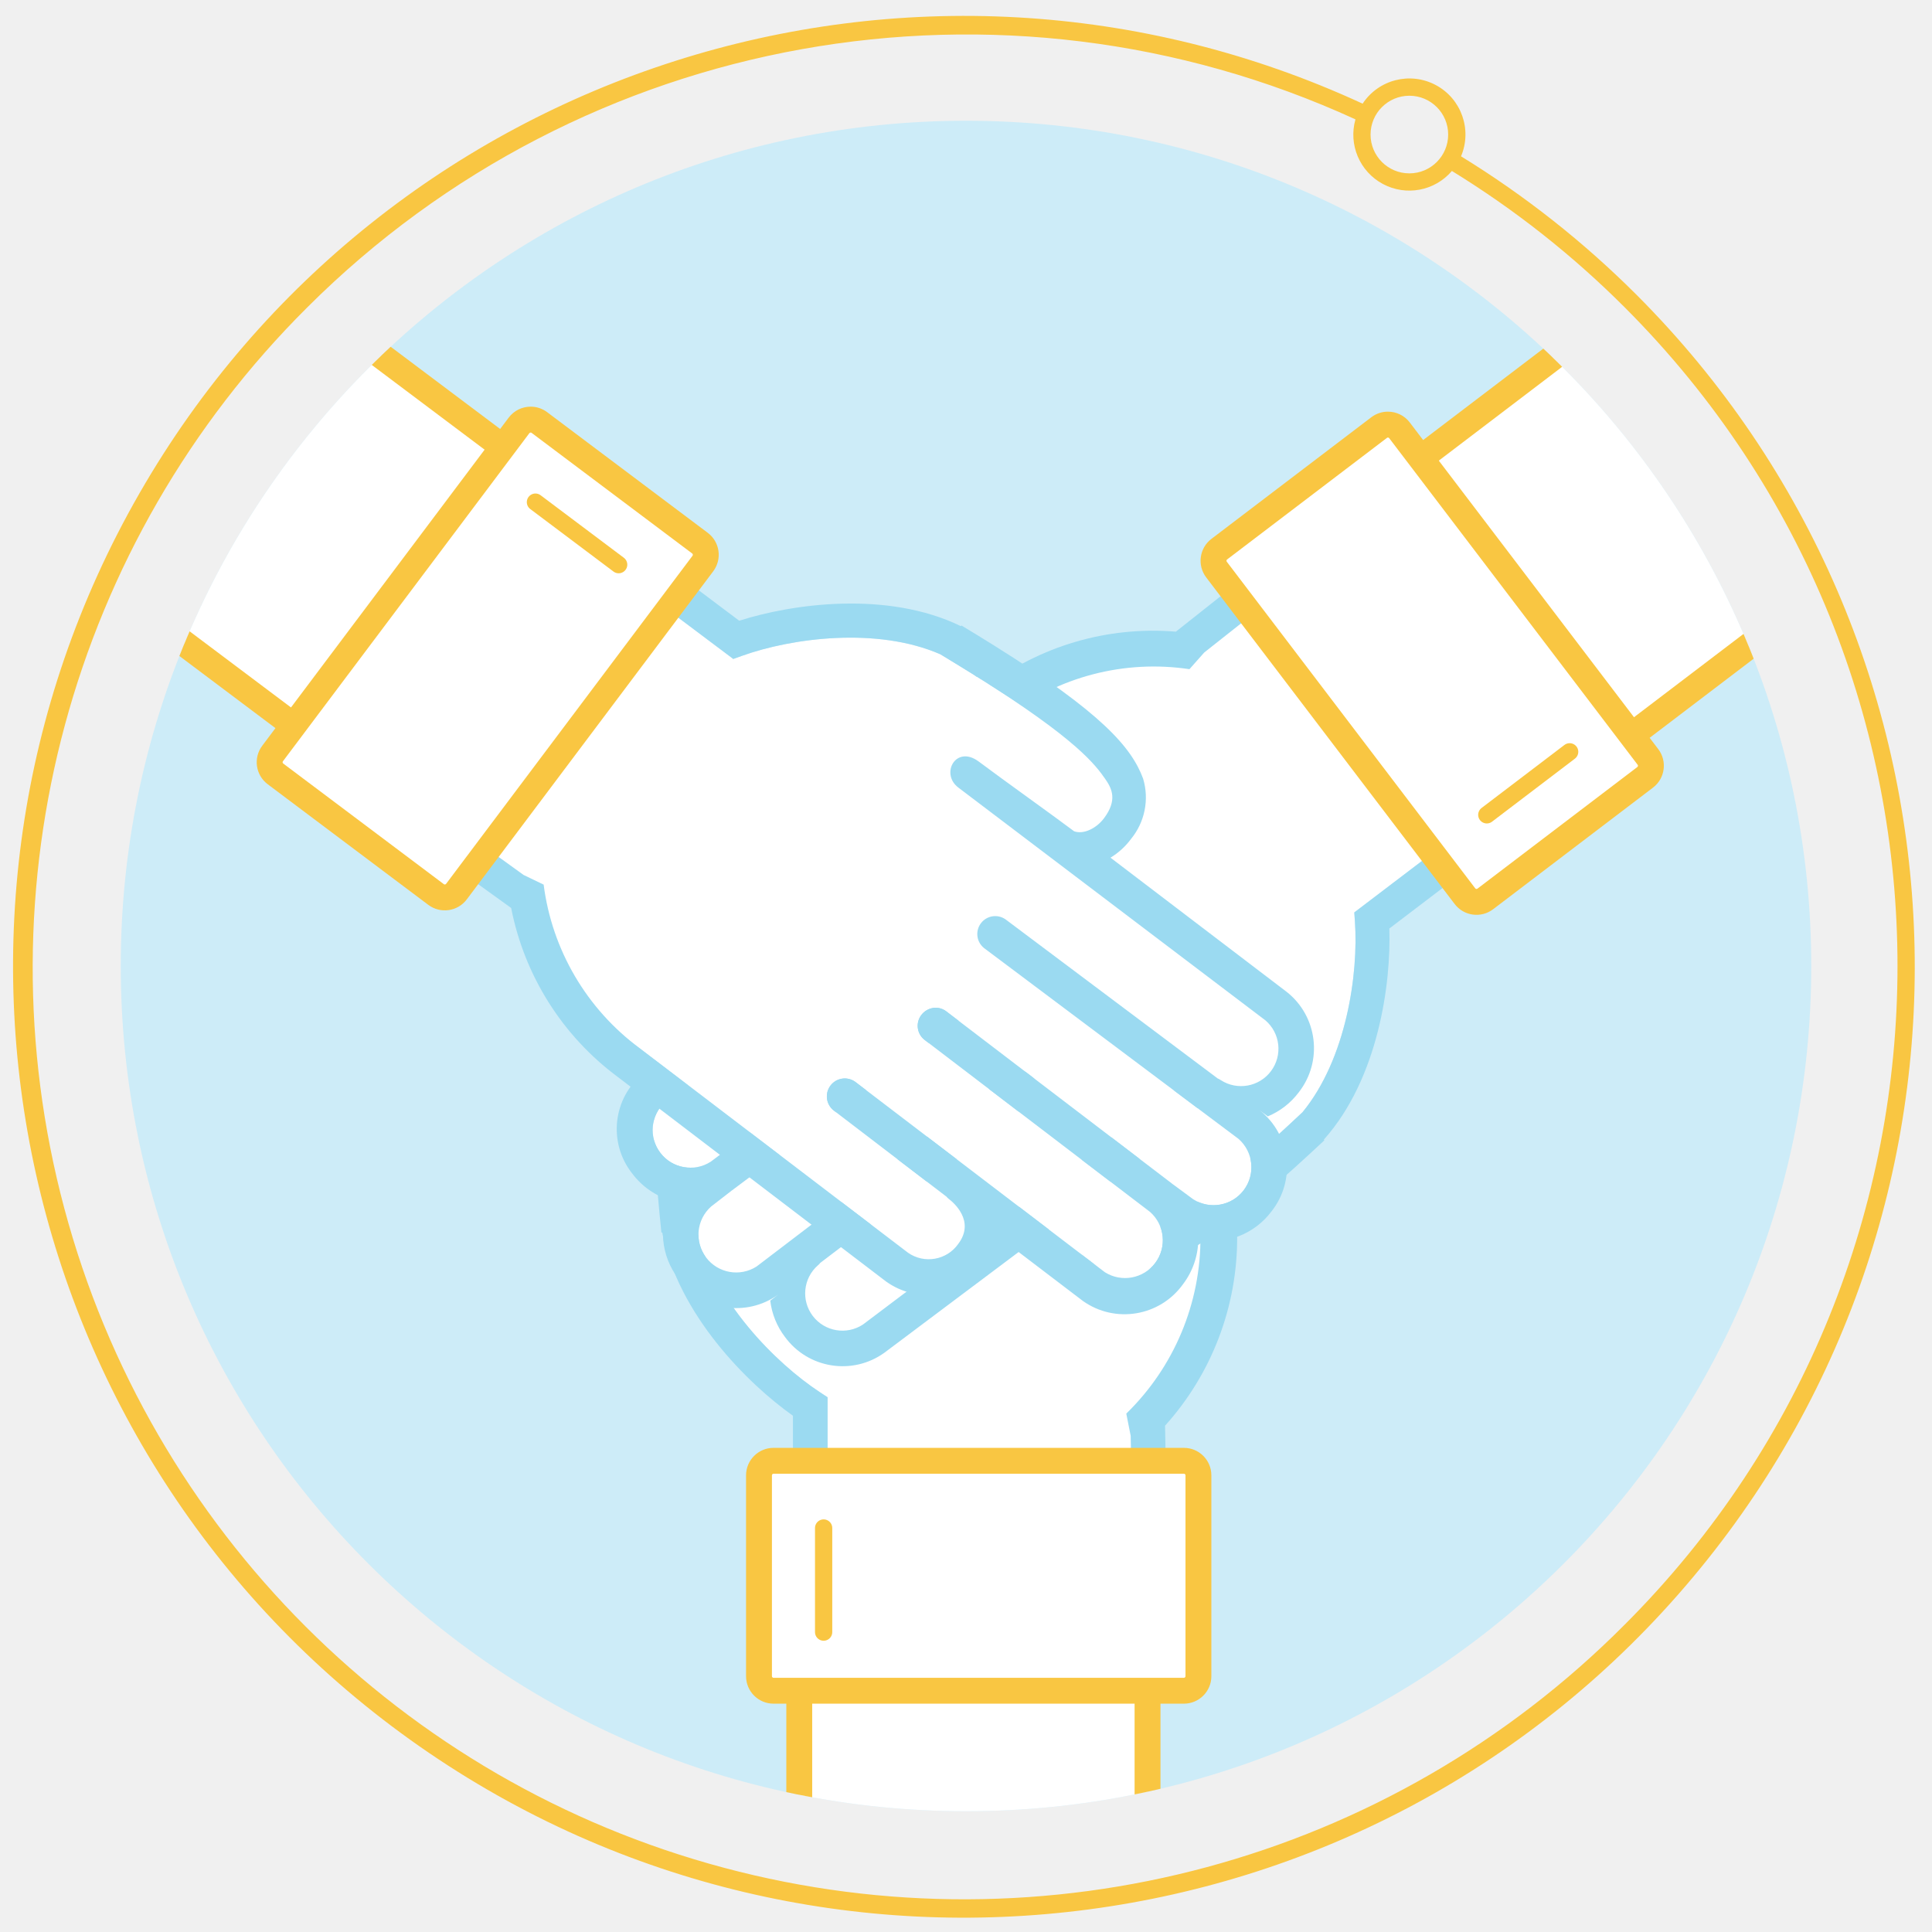
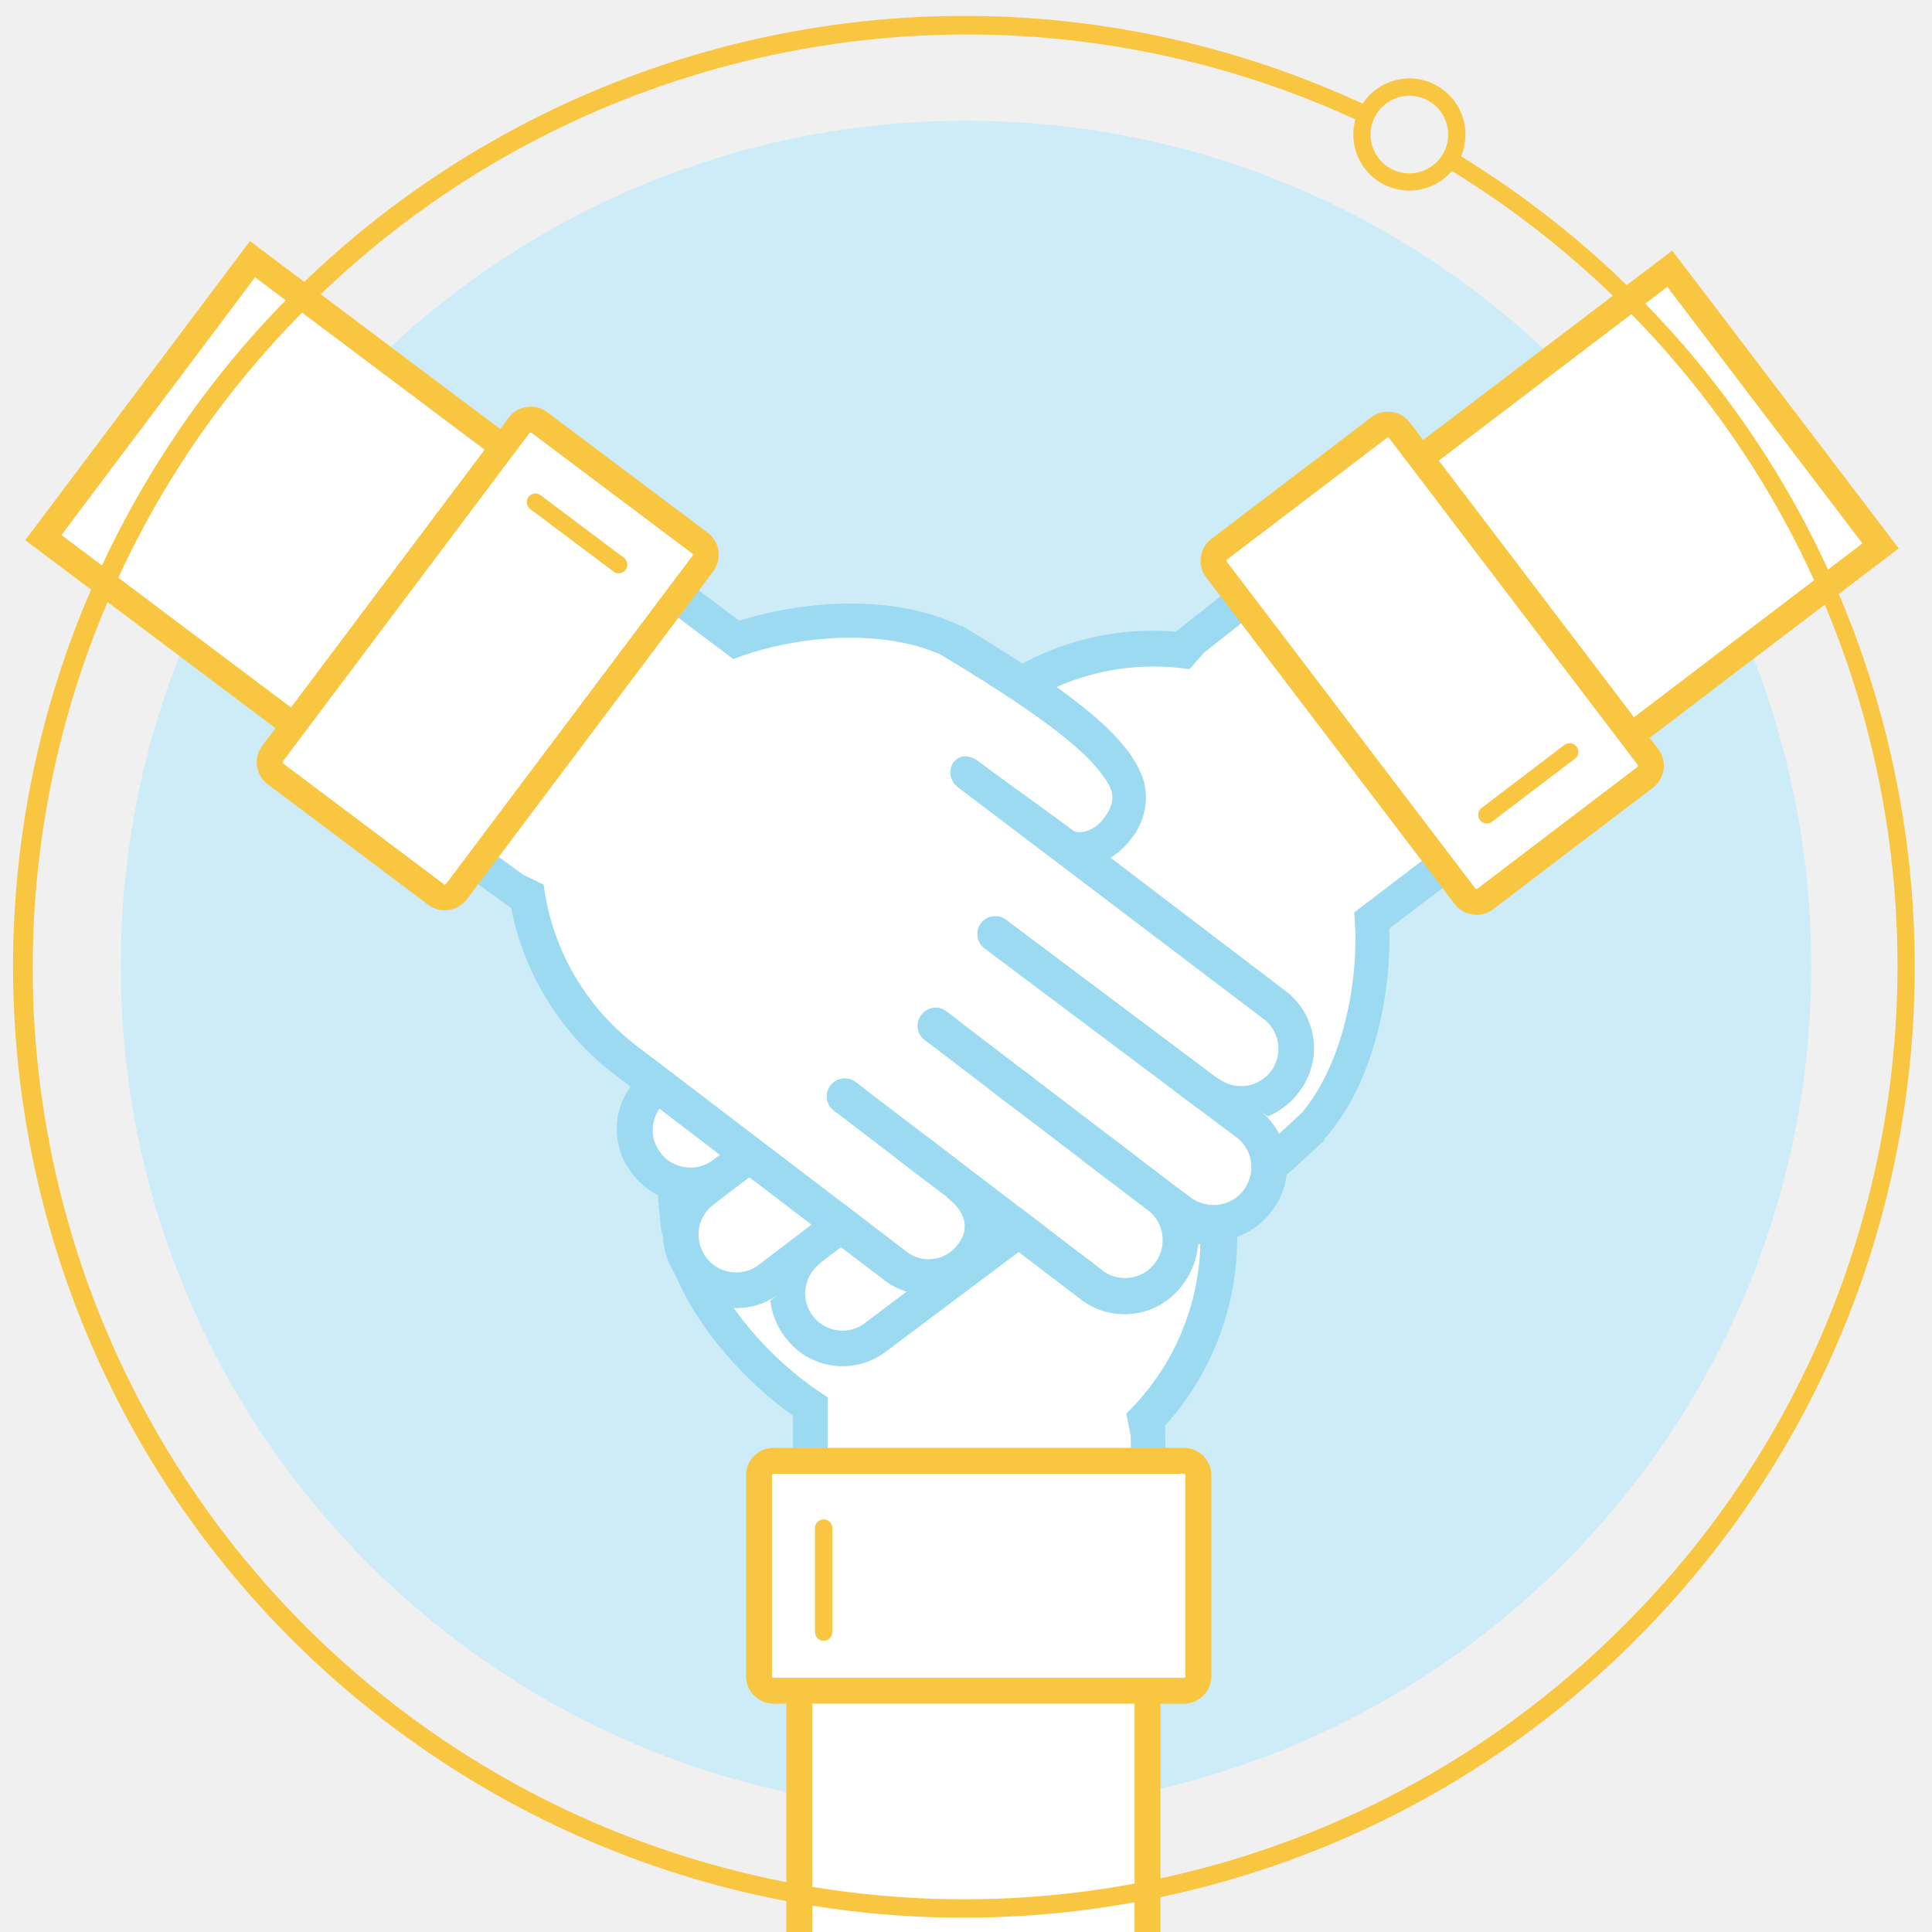
- <svg xmlns="http://www.w3.org/2000/svg" id="Layer_1" data-name="Layer 1" viewBox="0 0 224 224">
+ <svg xmlns="http://www.w3.org/2000/svg" viewBox="0 0 224 224">
  <defs>
    <style>.cls-1,.cls-8{fill:none;}.cls-2{fill:#cdecf8;}.cls-3{clip-path:url(#clip-path);}.cls-4{fill:#fff;}.cls-5{fill:#f9c642;}.cls-6{fill:#2dff3c;}.cls-7{fill:#9bdaf1;}.cls-8{stroke:#f9c642;stroke-linecap:round;stroke-linejoin:round;stroke-width:2px;}</style>
-     <clipPath id="clip-path">
+     <clipPath>
      <circle class="cls-1" cx="112" cy="112" r="98" />
    </clipPath>
  </defs>
  <circle class="cls-2" cx="112" cy="112" r="98" />
  <g class="cls-3">
    <rect class="cls-4" x="92.668" y="193.159" width="40.379" height="39.219" />
    <path class="cls-5" d="M131.547,194.658v36.219H94.168V194.658h37.379m3-3H91.168v42.219h43.379V191.658Z" />
    <polygon class="cls-1" points="131.405 182.425 131.366 181.018 95.953 181.018 95.953 182.425 131.405 182.425" />
    <path class="cls-4" d="M132.954,173.337l.356-8.908c5.324-5.157,5.874-8.056,5.874-16.221l.282-44.613a4.251,4.251,0,0,0-4.385-4.089c-3.382,0-3.557,3.416-3.557,4.099a1.236,1.236,0,0,1-.05.342l-.141,16.716a2.108,2.108,0,0,1-4.215-.026l.272-36.921a4.447,4.447,0,0,0-8.866.014l-.252,33.366a2.095,2.095,0,0,1-2.07,2.057,2.156,2.156,0,0,1-1.54-.614,2.033,2.033,0,0,1-.606-1.47l.252-33.352c0-.036.004-.076.006-.113-.002-.036-.006-.068-.006-.094l-.024-2.943a4.454,4.454,0,0,0-8.882-.016l.03,37.423a2.11,2.11,0,0,1-4.218.004L101.19,86.789a1.488,1.488,0,0,1-.06-.392,4.4,4.4,0,0,0-8.779,0l-.201,30.657c-1.417,2.214-.04,13.73-1.582,13.73s-.922-1.229-1.051-7.182c-.127-5.953-1.819-9.064-4.46-9.104-2.641-.042-4.66,3.191-5.1,4.524-.606,1.854-.735,4.835.453,18.857l.026.002c-.007.089.002.177-.003.266.145,1.684.297,3.233.452,4.716,1.879,7.917,8.971,15.135,14.162,18.545l.905.595V181.018h35.413Z" />
    <polygon class="cls-6" points="131.405 182.425 95.953 182.425 95.953 181.018 91.936 181.018 91.936 186.445 135.54 186.445 135.385 181.018 131.366 181.018 131.405 182.425" />
    <path class="cls-7" d="M143.439,143.359l.286-39.725a8.438,8.438,0,0,0-8.602-8.242,7.822,7.822,0,0,0-3.557.829l.082-12.463c0-4.544-3.429-6.622-8.202-6.622-1.92,0-5.324,3.742-6.824,4.843-1.383-2.919-1.009-.88-4.403-.88-4.777,0-10.999-5.064-10.999-.518l.002-1.182a8.752,8.752,0,0,0-4.445-1.214A8.434,8.434,0,0,0,88.17,86.412l-.175,26.063a8.48,8.48,0,0,0-3.223-.608,7.689,7.689,0,0,0-6.518,3.124c-2.12,3.287-3.275,8.528-1.995,23.431.137,1.595.279,3.066.424,4.482h.101c1.839,9.506,9.892,17.51,15.152,21.24V181.018h4.017V162.001l-.905-.595c-5.191-3.41-12.283-10.627-14.162-18.545-.155-1.483-.307-3.032-.452-4.716.005-.089-.003-.177.003-.266l-.026-.002c-1.188-14.021-.049-17.515.557-19.369.439-1.333,1.145-2.639,3.786-2.639,1.45,0,2.983.746,3.327,1.893,0,3.212.18,10.476.18,13.876,0,3.384,3.89,2.803,3.89.092l.201-45.335a4.4,4.4,0,0,1,8.779,0,1.488,1.488,0,0,0,.06.392l.024,31.189a2.11,2.11,0,0,0,4.218-.004l-.03-37.423a4.454,4.454,0,0,1,8.882.016l.024,2.943c0,.026.004.058.006.094-.002.038-.006.077-.006.113l-.252,33.352a2.033,2.033,0,0,0,.606,1.47,2.156,2.156,0,0,0,1.54.614,2.095,2.095,0,0,0,2.07-2.057l.252-33.366a4.447,4.447,0,0,1,8.866-.014l-.272,36.921a2.108,2.108,0,0,0,4.215.026l.141-16.716a1.236,1.236,0,0,0,.05-.342c0-.684.175-4.099,3.557-4.099a4.251,4.251,0,0,1,4.385,4.089l-.282,39.73a28.415,28.415,0,0,1-8.601,20.572l.509,2.576.273,14.545h4.02l-.309-15.717A32.519,32.519,0,0,0,143.439,143.359Z" />
    <path class="cls-4" d="M89.685,169.367h47.576a1.687,1.687,0,0,1,1.687,1.687v23.289a1.685,1.685,0,0,1-1.685,1.685H89.685a1.687,1.687,0,0,1-1.687-1.687V171.053A1.687,1.687,0,0,1,89.685,169.367Z" />
    <path class="cls-5" d="M137.262,170.867a.186.186,0,0,1,.186.186v23.288a.186.186,0,0,1-.186.186H89.685a.186.186,0,0,1-.186-.186V171.053a.186.186,0,0,1,.186-.186h47.577m0-3H89.685a3.186,3.186,0,0,0-3.186,3.186v23.288a3.186,3.186,0,0,0,3.186,3.186h47.577a3.186,3.186,0,0,0,3.186-3.186V171.053a3.186,3.186,0,0,0-3.186-3.186Z" />
    <line class="cls-8" x1="95.493" y1="177.161" x2="95.493" y2="189.23" />
    <rect class="cls-4" x="170.6" y="38.905" width="39.22" height="40.38" transform="translate(3.0446 127.2214) rotate(-37.2602)" />
    <path class="cls-5" d="M193.308,33.256l22.63,29.75L187.111,84.934l-22.63-29.75,28.827-21.928m.571-4.204L160.277,54.612,186.54,89.138,220.142,63.577,193.879,29.052Z" />
    <polygon class="cls-1" points="151.903 65.924 150.826 66.792 171.887 94.479 172.988 93.642 151.903 65.924" />
    <path class="cls-4" d="M143.876,70.119,136.7,75.138c-7.199-1.096-9.792.198-16.176,5.054l-35.047,26.312a4.176,4.176,0,0,0-.589,5.861c2.011,2.644,4.786.749,5.32.343a1.215,1.215,0,0,1,.297-.165l13.153-9.831a2.07,2.07,0,0,1,2.486,3.31l-29.028,21.745A4.369,4.369,0,0,0,82.4,134.691l26.237-19.646a2.057,2.057,0,0,1,2.839.396,2.117,2.117,0,0,1,.436,1.569,1.997,1.997,0,0,1-.789,1.348l-26.226,19.638c-.028.021-.061.042-.092.063-.027.023-.049.045-.07.06l-2.286,1.769a4.376,4.376,0,0,0,5.27,6.954l29.241-22.28a2.072,2.072,0,0,1,2.512,3.296l-24.371,18.568a1.465,1.465,0,0,1-.271.28,4.322,4.322,0,0,0,5.221,6.864l24.088-18.076c2.574-.209,10.758-8.134,11.675-6.929s-.413,1.451-4.99,5.093-6.005,6.813-4.465,8.902,5.266,1.746,6.57,1.297c1.81-.629,4.218-2.301,14.473-11.569l-.014-.021c.073-.048.138-.106.21-.155,1.23-1.115,2.351-2.155,3.419-3.158,5.072-6.178,6.498-16.015,6.076-22.102l-.074-1.061,14.868-11.31L150.826,66.792Z" />
    <polygon class="cls-6" points="151.903 65.924 172.988 93.642 171.887 94.479 174.276 97.619 178.519 94.392 152.587 60.301 148.436 63.649 150.826 66.792 151.903 65.924" />
    <path class="cls-7" d="M114.203,79.75,82.974,103.152A8.289,8.289,0,0,0,81.646,114.78a7.683,7.683,0,0,0,2.763,2.288l-9.792,7.348a8.315,8.315,0,0,0-1.297,11.668,8.682,8.682,0,0,0,4.448,3.094,8.568,8.568,0,0,0,.864,9.048,8.322,8.322,0,0,0,11.598,1.87l-.925.701a8.597,8.597,0,0,0,1.694,4.197,8.285,8.285,0,0,0,11.552,1.835L123.03,141.465a8.332,8.332,0,0,0,1.441,2.881,7.553,7.553,0,0,0,6.318,3.238c3.831-.297,8.616-2.512,19.506-12.376,1.166-1.055,2.232-2.042,3.253-2.997l-.06-.079c6.338-7.092,7.807-18.147,7.595-24.478L174.276,97.619l-2.389-3.14-14.868,11.31.074,1.061c.421,6.086-1.004,15.924-6.076,22.102-1.067,1.003-2.188,2.043-3.419,3.158-.072.049-.136.108-.21.155l.014.021c-10.255,9.268-13.664,10.455-15.474,11.084-1.304.45-2.744.674-4.314-1.391-.863-1.134-1.191-2.775-.499-3.727,2.511-1.91,8.083-6.371,10.742-8.393,2.646-2.012-.122-4.708-2.241-3.096l-35.564,26.805a4.322,4.322,0,0,1-5.221-6.864,1.465,1.465,0,0,0,.271-.28l24.371-18.568a2.072,2.072,0,0,0-2.512-3.296l-29.241,22.28a4.376,4.376,0,0,1-5.27-6.954l2.286-1.769c.02-.015.043-.037.07-.06.031-.021.064-.042.092-.063l26.226-19.638a1.997,1.997,0,0,0,.789-1.348,2.117,2.117,0,0,0-.436-1.569,2.057,2.057,0,0,0-2.839-.396L82.4,134.691a4.369,4.369,0,0,1-5.284-6.924l29.028-21.745a2.07,2.07,0,0,0-2.486-3.31l-13.153,9.831a1.215,1.215,0,0,0-.297.165c-.535.407-3.309,2.301-5.32-.343a4.176,4.176,0,0,1,.589-5.861l31.23-23.408a27.913,27.913,0,0,1,21.2-5.51l1.711-1.93,11.21-8.864-2.391-3.143L136.331,73.238A31.943,31.943,0,0,0,114.203,79.75Z" />
    <path class="cls-4" d="M171.192,104.568a1.679,1.679,0,0,1-1.346-.666L141.042,66.035a1.69,1.69,0,0,1,.322-2.363l18.535-14.1a1.687,1.687,0,0,1,2.363.322l28.805,37.866a1.688,1.688,0,0,1-.322,2.363l-18.535,14.1A1.67,1.67,0,0,1,171.192,104.568Z" />
    <path class="cls-5" d="M160.917,50.729a.182.182,0,0,1,.15.073l28.805,37.867a.186.186,0,0,1-.036.261l-18.535,14.1a.172.172,0,0,1-.11.038.183.183,0,0,1-.15-.073L142.236,65.127a.186.186,0,0,1,.036-.26l18.535-14.1a.172.172,0,0,1,.11-.038m0-3a3.172,3.172,0,0,0-1.927.65l-18.535,14.1a3.186,3.186,0,0,0-.607,4.465L168.653,104.81a3.186,3.186,0,0,0,4.465.607l18.535-14.1a3.186,3.186,0,0,0,.607-4.465L163.455,48.986a3.18,3.18,0,0,0-2.538-1.257Z" />
    <line class="cls-8" x1="172.383" y1="94.473" x2="181.989" y2="87.166" />
    <rect class="cls-4" x="12.641" y="38.358" width="40.379" height="39.219" transform="translate(-33.2357 49.4046) rotate(-53.0899)" />
    <path class="cls-5" d="M29.575,32.148l28.96,21.752L36.086,83.787,7.126,62.035,29.575,32.148m-.597-4.2L2.925,62.632,36.683,87.987l26.052-34.685L28.977,27.947Z" />
    <polygon class="cls-1" points="47.947 92.248 49.079 93.049 70.037 65.147 68.928 64.314 47.947 92.248" />
    <path class="cls-4" d="M54.191,98.847l6.808,5.552c.912,7.247,2.871,9.396,9.304,14.228l34.984,26.624a4.189,4.189,0,0,0,5.817-1.035c2.002-2.665-.586-4.824-1.125-5.229a1.221,1.221,0,0,1-.24-.241L96.653,128.742a2.077,2.077,0,0,1,2.515-3.305l28.929,22.064a4.382,4.382,0,0,0,5.236-6.994l-26.14-19.945a2.064,2.064,0,0,1-.395-2.849,2.124,2.124,0,0,1,1.395-.85,2.003,2.003,0,0,1,1.517.393l26.129,19.937c.028.021.057.048.086.072.029.02.057.035.077.051l2.333,1.723a4.389,4.389,0,0,0,5.269-6.989L114.1,109.925a2.079,2.079,0,0,1,2.493-3.326l24.589,18.439a1.468,1.468,0,0,1,.344.185,4.335,4.335,0,0,0,5.195-6.917l-24.037-18.301c-.906-2.427-10.794-8.157-9.882-9.372s1.514.001,6.281,3.422c4.766,3.423,8.219,3.931,9.813,1.874,1.596-2.056.244-5.56-.546-6.695-1.102-1.574-3.375-3.441-15.126-10.802l-.017.019c-.066-.058-.14-.103-.207-.16-1.413-.882-2.723-1.679-3.983-2.435-7.35-3.205-17.234-1.888-22.993.184L85.02,76.401,70.037,65.147,49.079,93.049Z" />
    <polygon class="cls-6" points="47.947 92.248 68.928 64.314 70.037 65.147 72.414 61.982 68.138 58.77 42.333 93.126 46.7 96.216 49.079 93.049 47.947 92.248" />
    <path class="cls-7" d="M71.607,124.849l31.131,23.735a8.315,8.315,0,0,0,11.585-1.9,7.707,7.707,0,0,0,1.452-3.293l9.772,7.44a8.341,8.341,0,0,0,11.616-1.941,8.71,8.71,0,0,0,1.769-5.139,8.595,8.595,0,0,0,8.495-3.31,8.348,8.348,0,0,0-1.369-11.705l.93.701a8.623,8.623,0,0,0,3.587-2.784,8.311,8.311,0,0,0-1.39-11.65l-20.432-15.562a8.357,8.357,0,0,0,2.386-2.179,7.577,7.577,0,0,0,1.396-6.984c-1.335-3.616-4.782-7.627-17.282-15.439-1.337-.836-2.581-1.595-3.783-2.319l-.06.079c-8.579-4.176-19.65-2.569-25.702-.631L72.414,61.982l-2.377,3.165L85.02,76.401l1.004-.361c5.759-2.072,15.643-3.388,22.993-.184,1.26.756,2.571,1.553,3.983,2.435.067.056.141.102.207.16l.017-.019c11.751,7.362,13.829,10.327,14.932,11.901.791,1.135,1.402,2.463-.162,4.544-.858,1.143-2.353,1.909-3.46,1.501-2.531-1.901-8.36-6.058-11.04-8.07-2.666-2.003-4.511,1.406-2.375,3.01l35.601,26.988a4.335,4.335,0,0,1-5.195,6.917,1.468,1.468,0,0,0-.344-.185l-24.589-18.439a2.079,2.079,0,0,0-2.493,3.326l29.504,22.124a4.389,4.389,0,0,1-5.269,6.989l-2.333-1.723c-.02-.015-.048-.031-.077-.051-.029-.024-.058-.05-.086-.072L109.71,117.256a2.003,2.003,0,0,0-1.517-.393,2.124,2.124,0,0,0-1.395.85,2.064,2.064,0,0,0,.395,2.849l26.14,19.945a4.382,4.382,0,0,1-5.236,6.994L99.168,125.437a2.077,2.077,0,0,0-2.515,3.305L109.74,138.746a1.221,1.221,0,0,0,.24.241c.539.405,3.127,2.564,1.125,5.229a4.189,4.189,0,0,1-5.817,1.035L74.151,121.517a28.001,28.001,0,0,1-11.119-18.952l-2.331-1.123L49.079,93.049,46.7,96.216l12.566,9.058A32.044,32.044,0,0,0,71.607,124.849Z" />
    <path class="cls-4" d="M51.569,104.05a1.676,1.676,0,0,1-1.011-.338L31.938,89.726a1.69,1.69,0,0,1-.336-2.361l28.573-38.042a1.687,1.687,0,0,1,2.361-.335L81.158,62.974a1.688,1.688,0,0,1,.335,2.361l-28.573,38.041A1.677,1.677,0,0,1,51.569,104.05Z" />
    <path class="cls-5" d="M61.526,50.15a.172.172,0,0,1,.109.037L80.256,64.173a.186.186,0,0,1,.037.261L51.72,102.476a.183.183,0,0,1-.151.074.172.172,0,0,1-.109-.037L32.839,88.526a.186.186,0,0,1-.037-.26L61.375,50.224a.183.183,0,0,1,.151-.074m0-3a3.181,3.181,0,0,0-2.55,1.273L30.403,86.464a3.186,3.186,0,0,0,.634,4.461l18.621,13.986a3.186,3.186,0,0,0,4.461-.634L82.692,66.236a3.186,3.186,0,0,0-.634-4.461L63.437,47.788a3.171,3.171,0,0,0-1.911-.639Z" />
    <line class="cls-8" x1="71.729" y1="65.467" x2="62.08" y2="58.219" />
  </g>
  <circle class="cls-1" cx="112" cy="112" r="98" />
  <path class="cls-5" d="M189.782,34.218a110.786,110.786,0,0,0-20.388-16.094,6.497,6.497,0,0,0-11.409-6.105,110.238,110.238,0,1,0,31.797,22.199ZM163.404,11.1a4.5,4.5,0,1,1-4.5,4.5A4.505,4.505,0,0,1,163.404,11.1Zm24.963,177.267A108,108,0,1,1,35.633,35.632a108.18,108.18,0,0,1,121.52-21.793,6.491,6.491,0,0,0,11.183,5.983,108.778,108.778,0,0,1,20.032,15.81,108,108,0,0,1,0,152.735Z" />
</svg>
